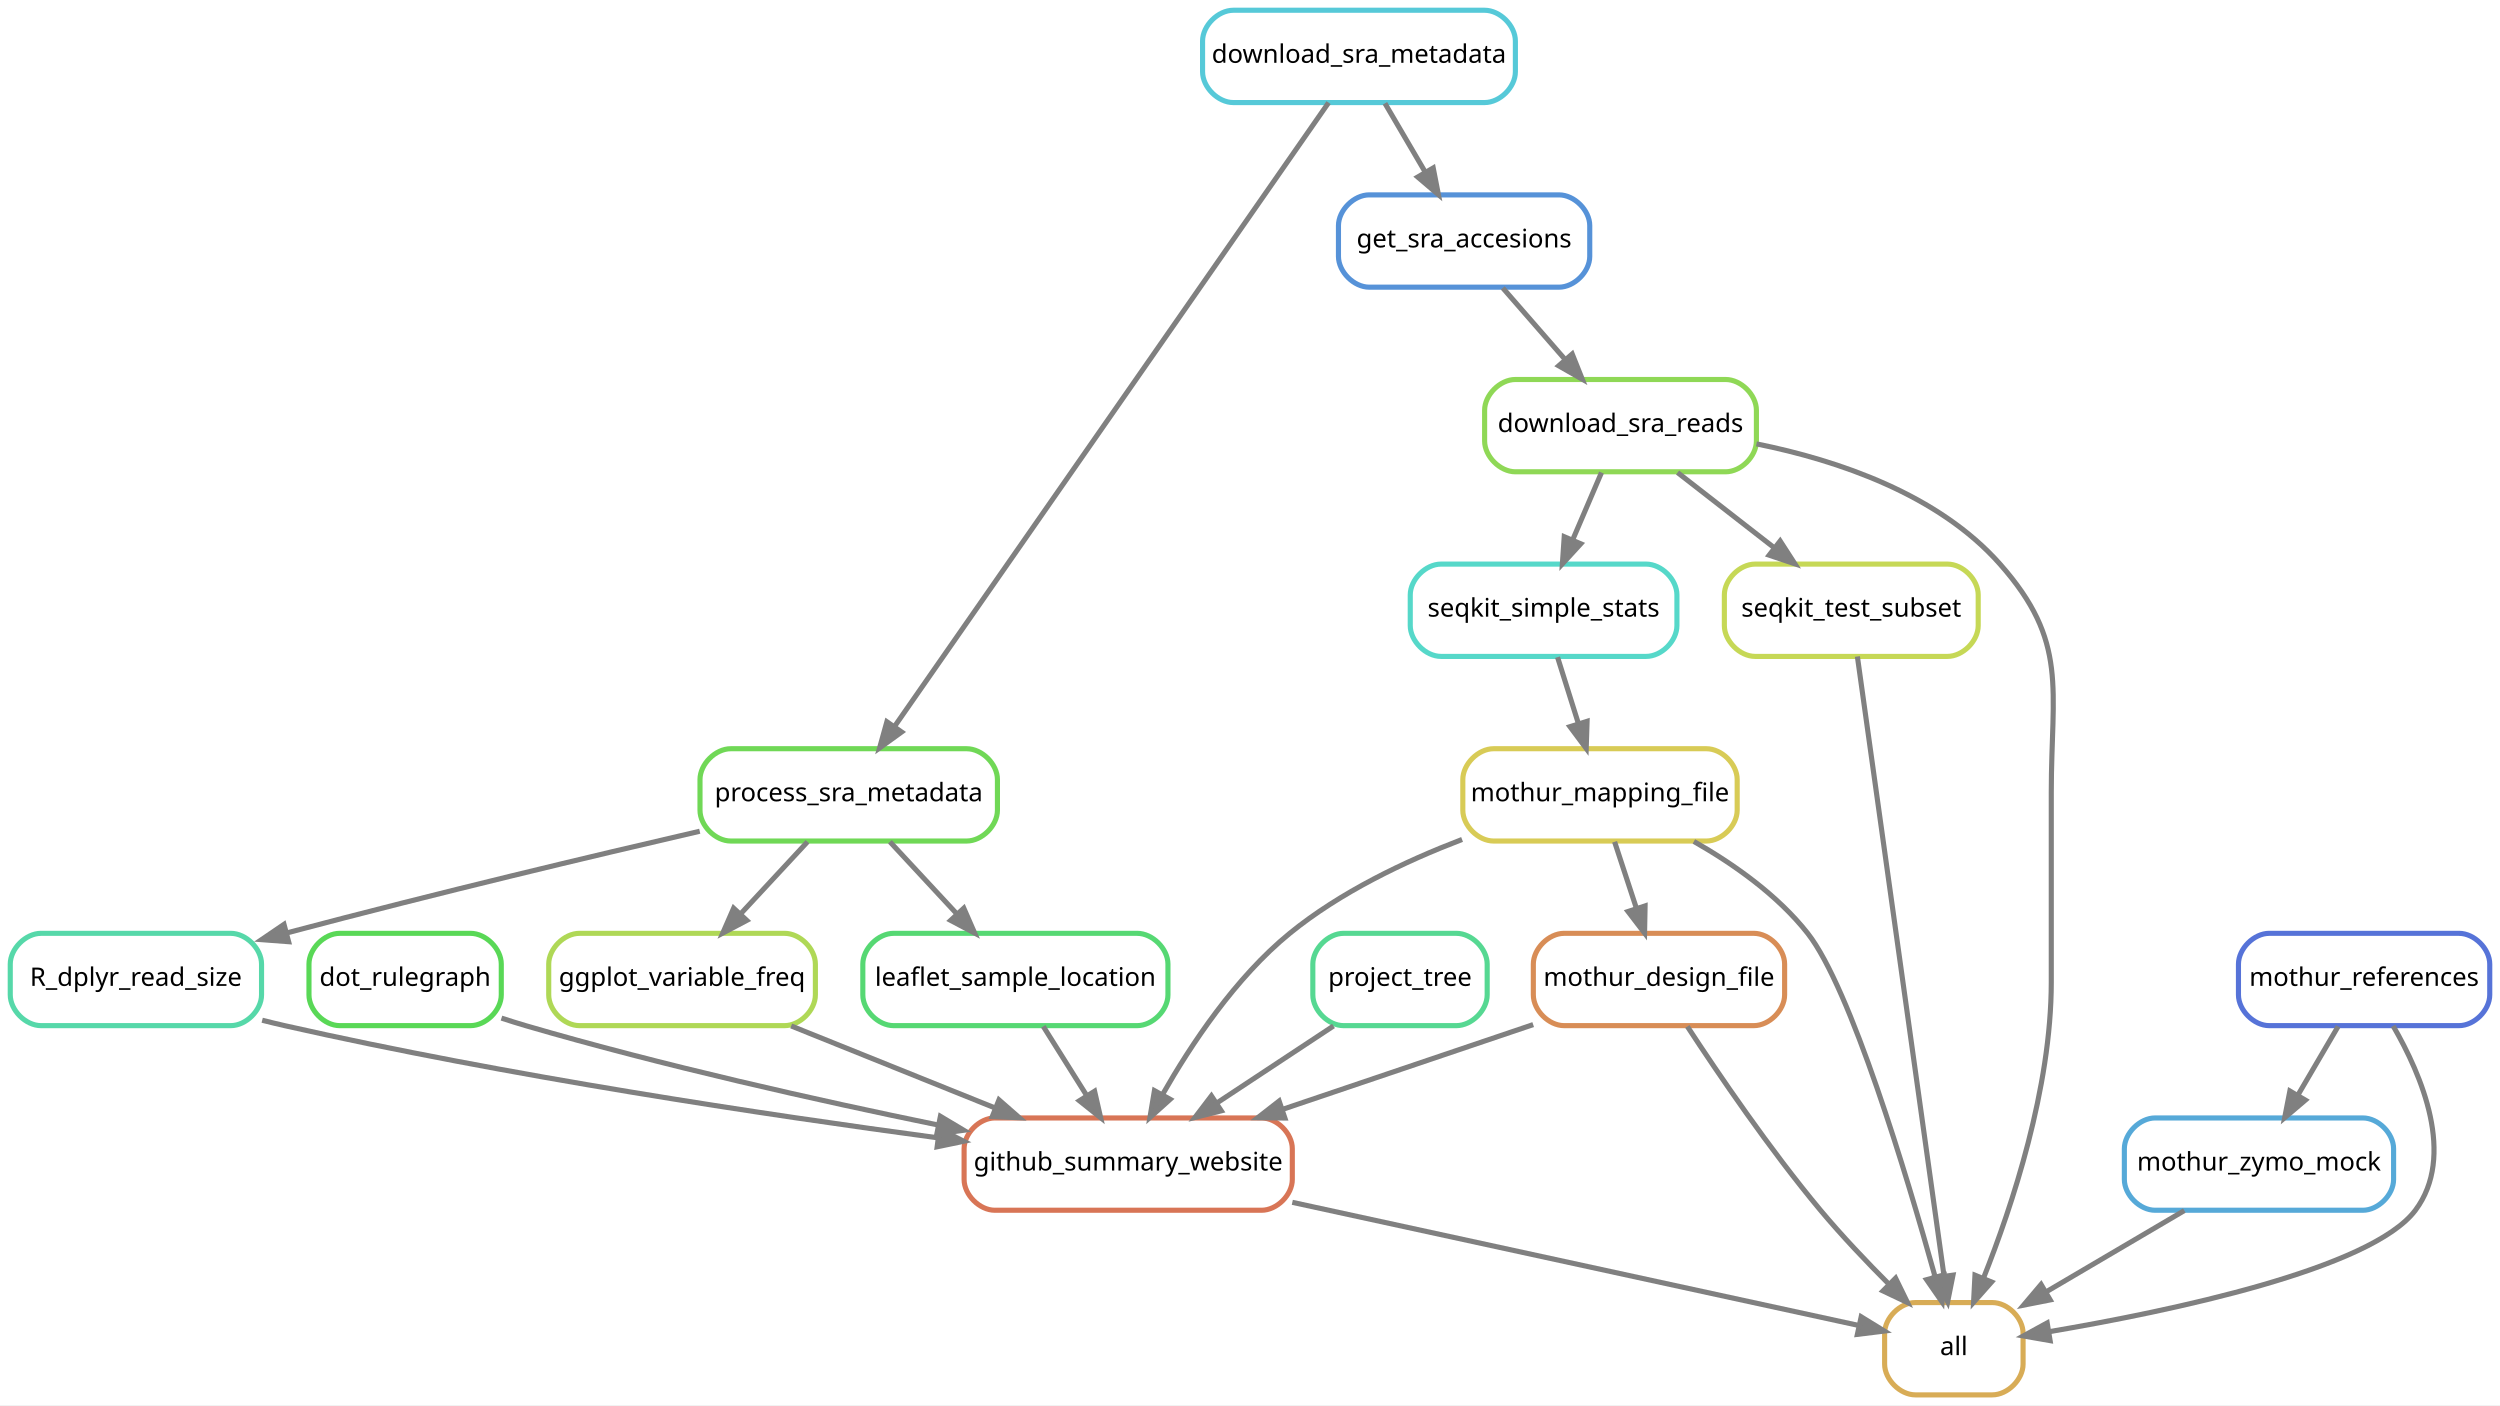
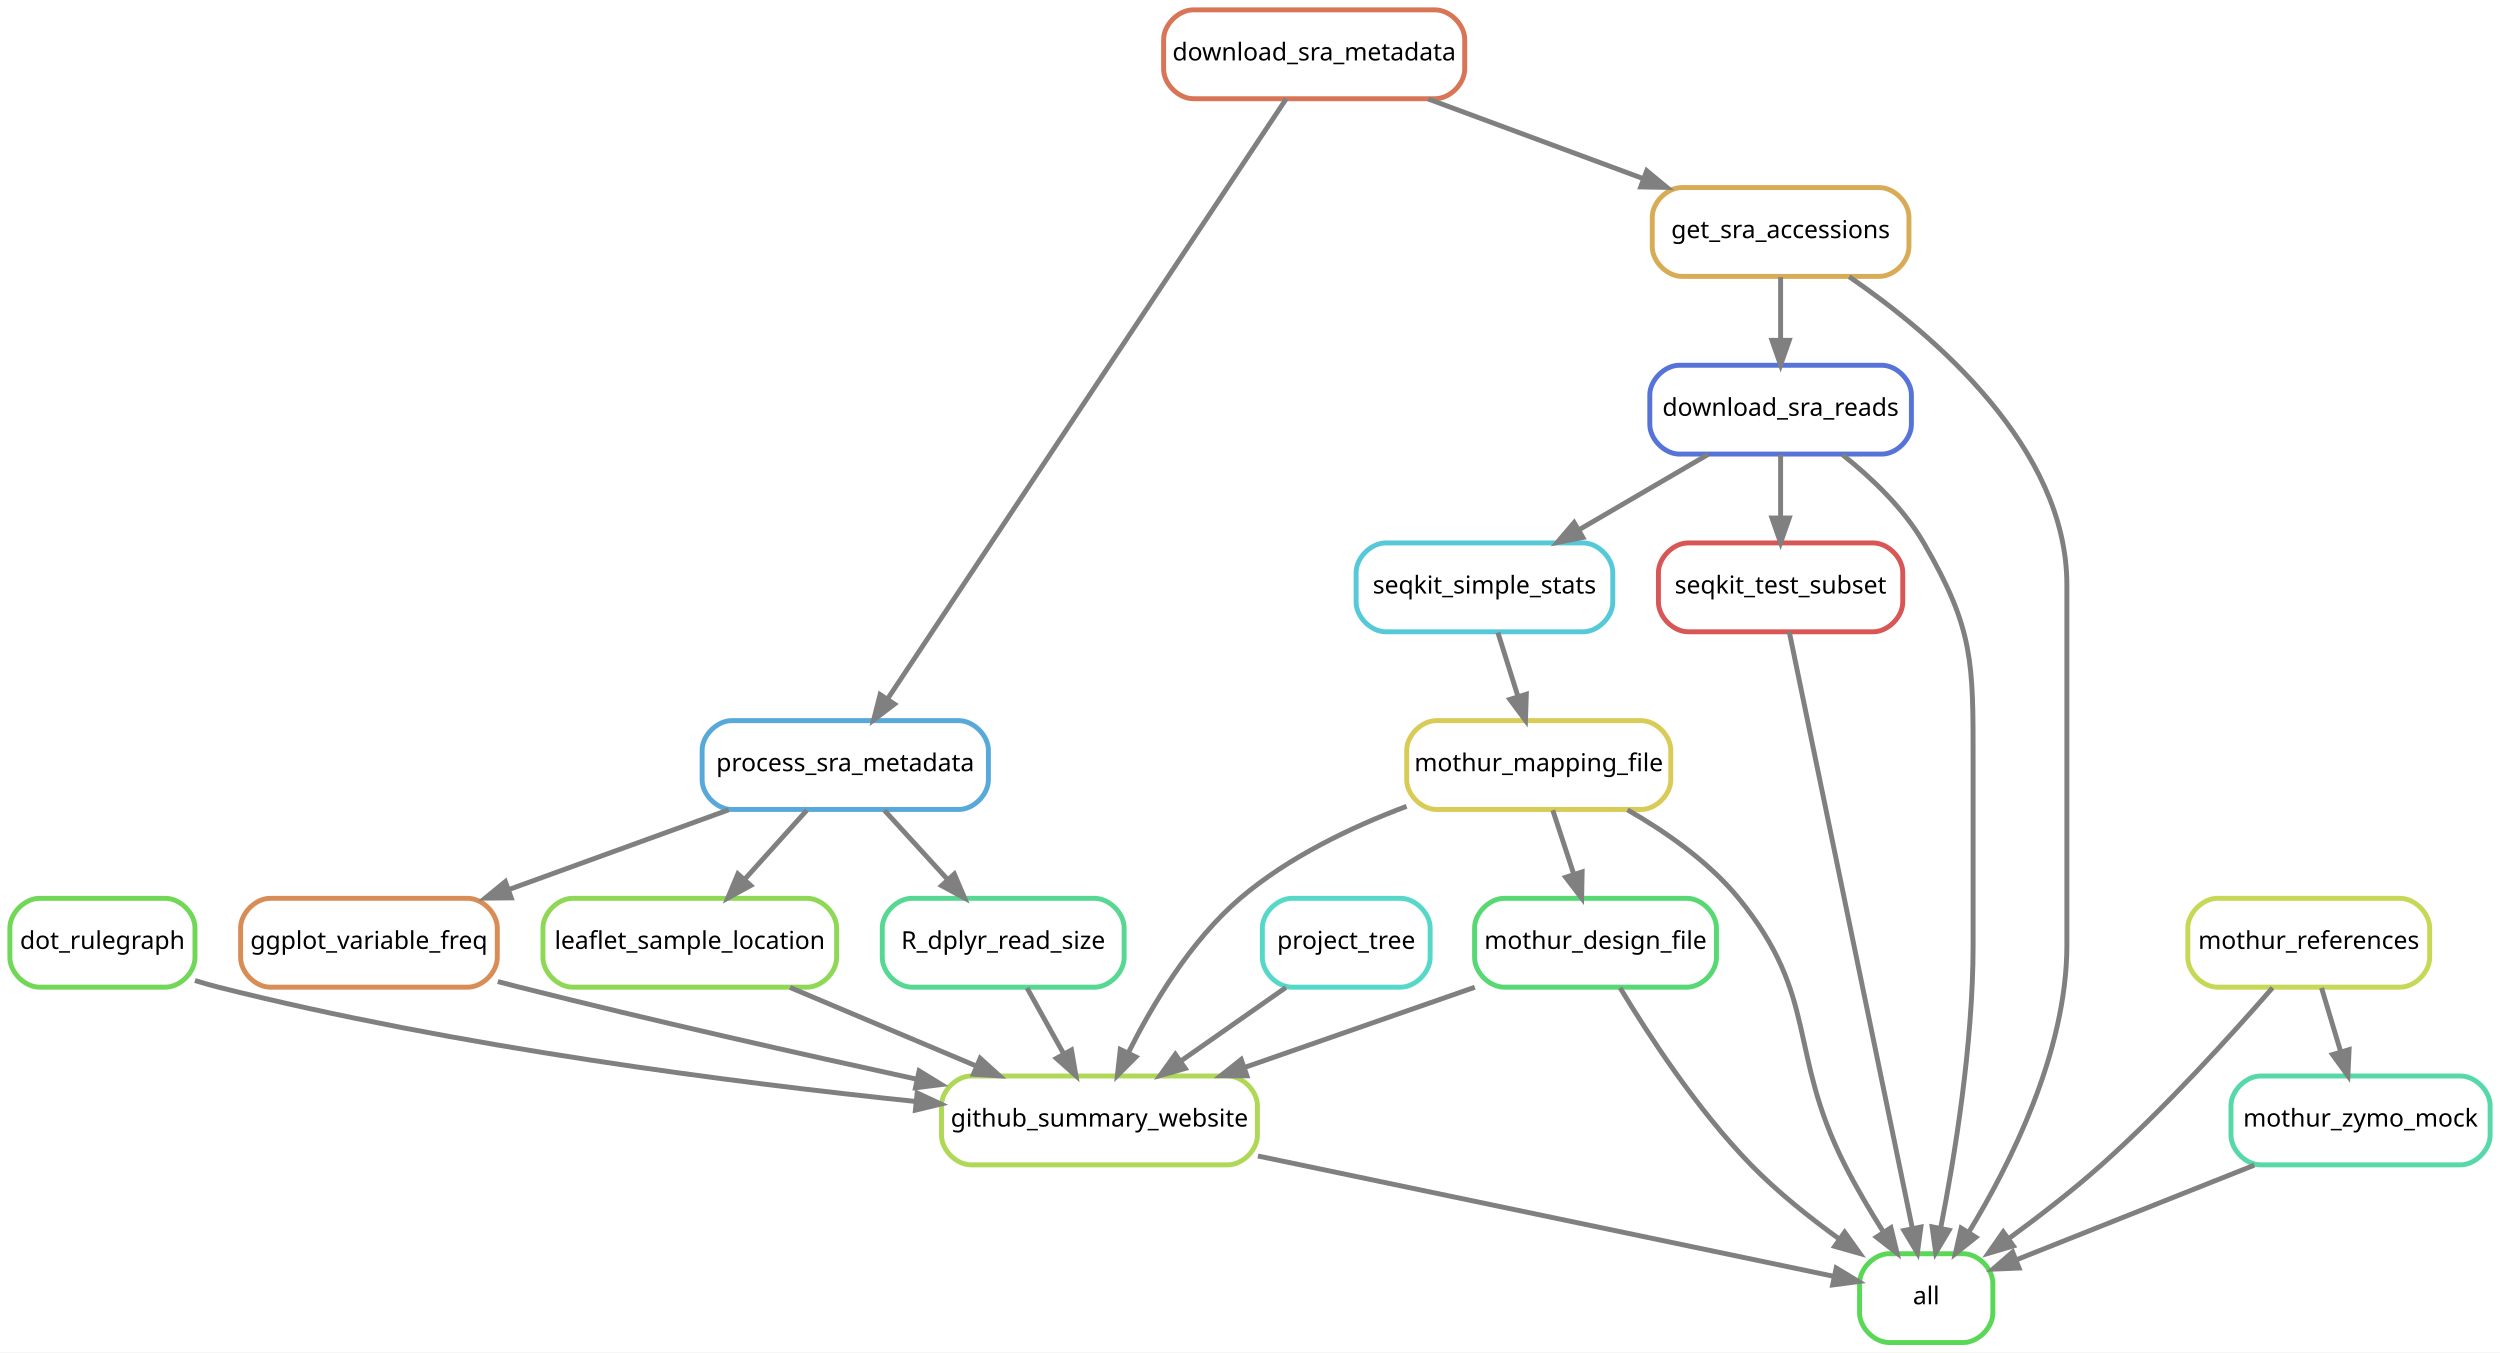
- <svg xmlns="http://www.w3.org/2000/svg" width="975pt" height="548pt" viewBox="0.00 0.00 975.00 548.00">
+ <svg xmlns="http://www.w3.org/2000/svg" width="1013pt" height="548pt" viewBox="0.00 0.00 1013.00 548.00">
  <g id="graph0" class="graph" transform="scale(1 1) rotate(0) translate(4 544)">
-     <polygon fill="white" stroke="none" points="-4,4 -4,-544 971,-544 971,4 -4,4" />
+     <polygon fill="white" stroke="none" points="-4,4 -4,-544 1009,-544 1009,4 -4,4" />
    <g id="node1" class="node">
-       <path fill="none" stroke="#d8ac56" stroke-width="2" d="M773,-36C773,-36 743,-36 743,-36 737,-36 731,-30 731,-24 731,-24 731,-12 731,-12 731,-6 737,0 743,0 743,0 773,0 773,0 779,0 785,-6 785,-12 785,-12 785,-24 785,-24 785,-30 779,-36 773,-36" />
-       <text text-anchor="middle" x="758" y="-15.5" font-family="sans" font-size="10.00">all</text>
+       <path fill="none" stroke="#59d856" stroke-width="2" d="M791.5,-36C791.5,-36 761.5,-36 761.5,-36 755.5,-36 749.5,-30 749.5,-24 749.5,-24 749.5,-12 749.5,-12 749.5,-6 755.5,0 761.5,0 761.5,0 791.5,0 791.5,0 797.5,0 803.5,-6 803.5,-12 803.5,-12 803.5,-24 803.5,-24 803.5,-30 797.5,-36 791.5,-36" />
+       <text text-anchor="middle" x="776.5" y="-15.5" font-family="sans" font-size="10.00">all</text>
    </g>
    <g id="node2" class="node">
-       <path fill="none" stroke="#d87556" stroke-width="2" d="M488,-108C488,-108 384,-108 384,-108 378,-108 372,-102 372,-96 372,-96 372,-84 372,-84 372,-78 378,-72 384,-72 384,-72 488,-72 488,-72 494,-72 500,-78 500,-84 500,-84 500,-96 500,-96 500,-102 494,-108 488,-108" />
-       <text text-anchor="middle" x="436" y="-87.5" font-family="sans" font-size="10.00">github_summary_website</text>
+       <path fill="none" stroke="#afd856" stroke-width="2" d="M493.5,-108C493.5,-108 389.5,-108 389.5,-108 383.5,-108 377.5,-102 377.5,-96 377.5,-96 377.5,-84 377.5,-84 377.5,-78 383.5,-72 389.5,-72 389.5,-72 493.5,-72 493.5,-72 499.5,-72 505.5,-78 505.5,-84 505.5,-84 505.5,-96 505.5,-96 505.5,-102 499.5,-108 493.5,-108" />
+       <text text-anchor="middle" x="441.5" y="-87.5" font-family="sans" font-size="10.00">github_summary_website</text>
+     </g>
+     <g id="edge4" class="edge">
+       <path fill="none" stroke="grey" stroke-width="2" d="M505.69,-75.59C574.91,-61.12 682.74,-38.59 739.18,-26.8" />
+       <polygon fill="grey" stroke="grey" stroke-width="2" points="740.03,-30.2 749.1,-24.72 738.6,-23.34 740.03,-30.2" />
+     </g>
+     <g id="node3" class="node">
+       <path fill="none" stroke="#70d856" stroke-width="2" d="M63,-180C63,-180 12,-180 12,-180 6,-180 0,-174 0,-168 0,-168 0,-156 0,-156 0,-150 6,-144 12,-144 12,-144 63,-144 63,-144 69,-144 75,-150 75,-156 75,-156 75,-168 75,-168 75,-174 69,-180 63,-180" />
+       <text text-anchor="middle" x="37.5" y="-159.5" font-family="sans" font-size="10.00">dot_rulegraph</text>
+     </g>
+     <g id="edge11" class="edge">
+       <path fill="none" stroke="grey" stroke-width="2" d="M75,-146.69C78.19,-145.7 81.39,-144.79 84.5,-144 180.68,-119.73 294.42,-105.21 367.23,-97.66" />
+       <polygon fill="grey" stroke="grey" stroke-width="2" points="367.63,-101.14 377.22,-96.64 366.92,-94.17 367.63,-101.14" />
+     </g>
+     <g id="node4" class="node">
+       <path fill="none" stroke="#d88d56" stroke-width="2" d="M185.5,-180C185.5,-180 105.5,-180 105.5,-180 99.5,-180 93.5,-174 93.5,-168 93.5,-168 93.5,-156 93.5,-156 93.5,-150 99.5,-144 105.5,-144 105.5,-144 185.5,-144 185.5,-144 191.5,-144 197.5,-150 197.5,-156 197.5,-156 197.5,-168 197.5,-168 197.5,-174 191.5,-180 185.5,-180" />
+       <text text-anchor="middle" x="145.5" y="-159.5" font-family="sans" font-size="10.00">ggplot_variable_freq</text>
+     </g>
+     <g id="edge9" class="edge">
+       <path fill="none" stroke="grey" stroke-width="2" d="M197.7,-146.27C200.67,-145.49 203.62,-144.73 206.5,-144 260.15,-130.48 321.11,-116.78 367.49,-106.7" />
+       <polygon fill="grey" stroke="grey" stroke-width="2" points="368.43,-110.08 377.46,-104.54 366.95,-103.24 368.43,-110.08" />
+     </g>
+     <g id="node5" class="node">
+       <path fill="none" stroke="#56a9d8" stroke-width="2" d="M384.5,-252C384.5,-252 292.5,-252 292.5,-252 286.5,-252 280.5,-246 280.5,-240 280.5,-240 280.5,-228 280.5,-228 280.5,-222 286.5,-216 292.5,-216 292.5,-216 384.5,-216 384.5,-216 390.5,-216 396.5,-222 396.5,-228 396.5,-228 396.5,-240 396.5,-240 396.5,-246 390.5,-252 384.5,-252" />
+       <text text-anchor="middle" x="338.5" y="-231.5" font-family="sans" font-size="10.00">process_sra_metadata</text>
+     </g>
+     <g id="edge16" class="edge">
+       <path fill="none" stroke="grey" stroke-width="2" d="M291.29,-215.88C264.43,-206.14 230.62,-193.87 202.32,-183.61" />
+       <polygon fill="grey" stroke="grey" stroke-width="2" points="203.15,-180.19 192.56,-180.07 200.77,-186.77 203.15,-180.19" />
+     </g>
+     <g id="node7" class="node">
+       <path fill="none" stroke="#8fd856" stroke-width="2" d="M323,-180C323,-180 228,-180 228,-180 222,-180 216,-174 216,-168 216,-168 216,-156 216,-156 216,-150 222,-144 228,-144 228,-144 323,-144 323,-144 329,-144 335,-150 335,-156 335,-156 335,-168 335,-168 335,-174 329,-180 323,-180" />
+       <text text-anchor="middle" x="275.5" y="-159.5" font-family="sans" font-size="10.00">leaflet_sample_location</text>
+     </g>
+     <g id="edge18" class="edge">
+       <path fill="none" stroke="grey" stroke-width="2" d="M322.93,-215.7C315.3,-207.22 305.98,-196.86 297.62,-187.58" />
+       <polygon fill="grey" stroke="grey" stroke-width="2" points="300.19,-185.2 290.89,-180.1 294.98,-189.88 300.19,-185.2" />
+     </g>
+     <g id="node9" class="node">
+       <path fill="none" stroke="#56d892" stroke-width="2" d="M439.5,-180C439.5,-180 365.5,-180 365.5,-180 359.5,-180 353.5,-174 353.5,-168 353.5,-168 353.5,-156 353.5,-156 353.5,-150 359.5,-144 365.5,-144 365.5,-144 439.5,-144 439.5,-144 445.5,-144 451.5,-150 451.5,-156 451.5,-156 451.5,-168 451.5,-168 451.5,-174 445.5,-180 439.5,-180" />
+       <text text-anchor="middle" x="402.5" y="-159.5" font-family="sans" font-size="10.00">R_dplyr_read_size</text>
+     </g>
+     <g id="edge19" class="edge">
+       <path fill="none" stroke="grey" stroke-width="2" d="M354.32,-215.7C362.07,-207.22 371.54,-196.86 380.02,-187.58" />
+       <polygon fill="grey" stroke="grey" stroke-width="2" points="382.7,-189.85 386.86,-180.1 377.53,-185.12 382.7,-189.85" />
+     </g>
+     <g id="node6" class="node">
+       <path fill="none" stroke="#d87556" stroke-width="2" d="M577.5,-540C577.5,-540 479.5,-540 479.5,-540 473.5,-540 467.5,-534 467.5,-528 467.5,-528 467.5,-516 467.5,-516 467.5,-510 473.5,-504 479.5,-504 479.5,-504 577.5,-504 577.5,-504 583.5,-504 589.5,-510 589.5,-516 589.5,-516 589.5,-528 589.5,-528 589.5,-534 583.5,-540 577.5,-540" />
+       <text text-anchor="middle" x="528.5" y="-519.5" font-family="sans" font-size="10.00">download_sra_metadata</text>
+     </g>
+     <g id="edge17" class="edge">
+       <path fill="none" stroke="grey" stroke-width="2" d="M517.18,-503.97C485.18,-455.8 393.88,-318.37 355.66,-260.83" />
+       <polygon fill="grey" stroke="grey" stroke-width="2" points="358.45,-258.7 350,-252.31 352.62,-262.57 358.45,-258.7" />
+     </g>
+     <g id="node13" class="node">
+       <path fill="none" stroke="#d8ac56" stroke-width="2" d="M757.5,-468C757.5,-468 677.5,-468 677.5,-468 671.5,-468 665.5,-462 665.5,-456 665.5,-456 665.5,-444 665.5,-444 665.5,-438 671.5,-432 677.5,-432 677.5,-432 757.5,-432 757.5,-432 763.5,-432 769.5,-438 769.5,-444 769.5,-444 769.5,-456 769.5,-456 769.5,-462 763.5,-468 757.5,-468" />
+       <text text-anchor="middle" x="717.5" y="-447.5" font-family="sans" font-size="10.00">get_sra_accessions</text>
+     </g>
+     <g id="edge23" class="edge">
+       <path fill="none" stroke="grey" stroke-width="2" d="M574.73,-503.88C601.03,-494.14 634.14,-481.87 661.86,-471.61" />
+       <polygon fill="grey" stroke="grey" stroke-width="2" points="663.25,-474.82 671.42,-468.07 660.82,-468.26 663.25,-474.82" />
+     </g>
+     <g id="edge12" class="edge">
+       <path fill="none" stroke="grey" stroke-width="2" d="M316.11,-143.88C338.9,-134.26 367.53,-122.19 391.67,-112.01" />
+       <polygon fill="grey" stroke="grey" stroke-width="2" points="393.17,-115.18 401.02,-108.07 390.45,-108.73 393.17,-115.18" />
+     </g>
+     <g id="node8" class="node">
+       <path fill="none" stroke="#56d8c9" stroke-width="2" d="M563.5,-180C563.5,-180 519.5,-180 519.5,-180 513.5,-180 507.5,-174 507.5,-168 507.5,-168 507.5,-156 507.5,-156 507.5,-150 513.5,-144 519.5,-144 519.5,-144 563.5,-144 563.5,-144 569.5,-144 575.5,-150 575.5,-156 575.5,-156 575.5,-168 575.5,-168 575.5,-174 569.5,-180 563.5,-180" />
+       <text text-anchor="middle" x="541.5" y="-159.5" font-family="sans" font-size="10.00">project_tree</text>
+     </g>
+     <g id="edge14" class="edge">
+       <path fill="none" stroke="grey" stroke-width="2" d="M517.04,-143.88C504.2,-134.89 488.3,-123.76 474.41,-114.03" />
+       <polygon fill="grey" stroke="grey" stroke-width="2" points="476.26,-111.06 466.06,-108.19 472.24,-116.79 476.26,-111.06" />
+     </g>
+     <g id="edge15" class="edge">
+       <path fill="none" stroke="grey" stroke-width="2" d="M412.14,-143.7C416.63,-135.64 422.06,-125.89 427.02,-116.98" />
+       <polygon fill="grey" stroke="grey" stroke-width="2" points="430.16,-118.54 431.97,-108.1 424.05,-115.14 430.16,-118.54" />
+     </g>
+     <g id="node10" class="node">
+       <path fill="none" stroke="#d8cb56" stroke-width="2" d="M661,-252C661,-252 578,-252 578,-252 572,-252 566,-246 566,-240 566,-240 566,-228 566,-228 566,-222 572,-216 578,-216 578,-216 661,-216 661,-216 667,-216 673,-222 673,-228 673,-228 673,-240 673,-240 673,-246 667,-252 661,-252" />
+       <text text-anchor="middle" x="619.5" y="-231.5" font-family="sans" font-size="10.00">mothur_mapping_file</text>
+     </g>
+     <g id="edge3" class="edge">
+       <path fill="none" stroke="grey" stroke-width="2" d="M655.43,-215.86C670.99,-206.97 688.38,-194.83 700.5,-180 733.19,-139.99 720.2,-118.11 743.5,-72 748.14,-62.81 753.89,-53.14 759.27,-44.62" />
+       <polygon fill="grey" stroke="grey" stroke-width="2" points="762.21,-46.51 764.69,-36.21 756.33,-42.72 762.21,-46.51" />
+     </g>
+     <g id="edge10" class="edge">
+       <path fill="none" stroke="grey" stroke-width="2" d="M565.95,-217.28C543.4,-208.81 517.94,-196.61 498.5,-180 478.45,-162.87 462.95,-136.92 453.21,-117.46" />
+       <polygon fill="grey" stroke="grey" stroke-width="2" points="456.25,-115.72 448.77,-108.22 449.94,-118.75 456.25,-115.72" />
+     </g>
+     <g id="node14" class="node">
+       <path fill="none" stroke="#56d873" stroke-width="2" d="M679.5,-180C679.5,-180 605.5,-180 605.5,-180 599.5,-180 593.5,-174 593.5,-168 593.5,-168 593.5,-156 593.5,-156 593.5,-150 599.5,-144 605.5,-144 605.5,-144 679.5,-144 679.5,-144 685.5,-144 691.5,-150 691.5,-156 691.5,-156 691.5,-168 691.5,-168 691.5,-174 685.5,-180 679.5,-180" />
+       <text text-anchor="middle" x="642.5" y="-159.5" font-family="sans" font-size="10.00">mothur_design_file</text>
+     </g>
+     <g id="edge24" class="edge">
+       <path fill="none" stroke="grey" stroke-width="2" d="M625.19,-215.7C627.75,-207.9 630.83,-198.51 633.68,-189.83" />
+       <polygon fill="grey" stroke="grey" stroke-width="2" points="637.08,-190.7 636.88,-180.1 630.43,-188.51 637.08,-190.7" />
+     </g>
+     <g id="node11" class="node">
+       <path fill="none" stroke="#56c9d8" stroke-width="2" d="M637.5,-324C637.5,-324 557.5,-324 557.5,-324 551.5,-324 545.5,-318 545.5,-312 545.5,-312 545.5,-300 545.5,-300 545.5,-294 551.5,-288 557.5,-288 557.5,-288 637.5,-288 637.5,-288 643.5,-288 649.5,-294 649.5,-300 649.5,-300 649.5,-312 649.5,-312 649.5,-318 643.5,-324 637.5,-324" />
+       <text text-anchor="middle" x="597.5" y="-303.5" font-family="sans" font-size="10.00">seqkit_simple_stats</text>
+     </g>
+     <g id="edge20" class="edge">
+       <path fill="none" stroke="grey" stroke-width="2" d="M602.94,-287.7C605.39,-279.9 608.34,-270.51 611.07,-261.83" />
+       <polygon fill="grey" stroke="grey" stroke-width="2" points="614.46,-262.69 614.12,-252.1 607.79,-260.59 614.46,-262.69" />
+     </g>
+     <g id="node12" class="node">
+       <path fill="none" stroke="#5673d8" stroke-width="2" d="M758.5,-396C758.5,-396 676.5,-396 676.5,-396 670.5,-396 664.5,-390 664.5,-384 664.5,-384 664.5,-372 664.5,-372 664.5,-366 670.5,-360 676.5,-360 676.5,-360 758.5,-360 758.5,-360 764.5,-360 770.5,-366 770.5,-372 770.5,-372 770.5,-384 770.5,-384 770.5,-390 764.5,-396 758.5,-396" />
+       <text text-anchor="middle" x="717.5" y="-375.5" font-family="sans" font-size="10.00">download_sra_reads</text>
+     </g>
+     <g id="edge8" class="edge">
+       <path fill="none" stroke="grey" stroke-width="2" d="M742.55,-359.77C754.25,-350.48 767.35,-338.04 775.5,-324 795.85,-288.93 795.5,-275.54 795.5,-235 795.5,-235 795.5,-235 795.5,-161 795.5,-120.86 787.95,-74.9 782.37,-46.4" />
+       <polygon fill="grey" stroke="grey" stroke-width="2" points="785.76,-45.5 780.34,-36.39 778.89,-46.88 785.76,-45.5" />
+     </g>
+     <g id="edge21" class="edge">
+       <path fill="none" stroke="grey" stroke-width="2" d="M688.14,-359.88C672.45,-350.72 652.94,-339.34 636.05,-329.48" />
+       <polygon fill="grey" stroke="grey" stroke-width="2" points="637.37,-326.21 626.97,-324.19 633.84,-332.25 637.37,-326.21" />
+     </g>
+     <g id="node15" class="node">
+       <path fill="none" stroke="#d85656" stroke-width="2" d="M755,-324C755,-324 680,-324 680,-324 674,-324 668,-318 668,-312 668,-312 668,-300 668,-300 668,-294 674,-288 680,-288 680,-288 755,-288 755,-288 761,-288 767,-294 767,-300 767,-300 767,-312 767,-312 767,-318 761,-324 755,-324" />
+       <text text-anchor="middle" x="717.5" y="-303.5" font-family="sans" font-size="10.00">seqkit_test_subset</text>
+     </g>
+     <g id="edge25" class="edge">
+       <path fill="none" stroke="grey" stroke-width="2" d="M717.5,-359.7C717.5,-351.98 717.5,-342.71 717.5,-334.11" />
+       <polygon fill="grey" stroke="grey" stroke-width="2" points="721,-334.1 717.5,-324.1 714,-334.1 721,-334.1" />
+     </g>
+     <g id="edge2" class="edge">
+       <path fill="none" stroke="grey" stroke-width="2" d="M745.28,-431.88C779.6,-408.35 833.5,-362.55 833.5,-307 833.5,-307 833.5,-307 833.5,-161 833.5,-117.8 810.5,-72.19 793.72,-44.66" />
+       <polygon fill="grey" stroke="grey" stroke-width="2" points="796.59,-42.65 788.31,-36.04 790.67,-46.37 796.59,-42.65" />
+     </g>
+     <g id="edge22" class="edge">
+       <path fill="none" stroke="grey" stroke-width="2" d="M717.5,-431.7C717.5,-423.98 717.5,-414.71 717.5,-406.11" />
+       <polygon fill="grey" stroke="grey" stroke-width="2" points="721,-406.1 717.5,-396.1 714,-406.1 721,-406.1" />
    </g>
    <g id="edge6" class="edge">
-       <path fill="none" stroke="grey" stroke-width="2" d="M500,-75.09C566.17,-60.7 667.18,-38.74 721.08,-27.03" />
-       <polygon fill="grey" stroke="grey" stroke-width="2" points="721.86,-30.44 730.89,-24.89 720.38,-23.6 721.86,-30.44" />
-     </g>
-     <g id="node3" class="node">
-       <path fill="none" stroke="#59d856" stroke-width="2" d="M179.5,-180C179.5,-180 128.5,-180 128.5,-180 122.5,-180 116.5,-174 116.5,-168 116.5,-168 116.5,-156 116.5,-156 116.5,-150 122.5,-144 128.5,-144 128.5,-144 179.5,-144 179.5,-144 185.5,-144 191.5,-150 191.5,-156 191.5,-156 191.5,-168 191.5,-168 191.5,-174 185.5,-180 179.5,-180" />
-       <text text-anchor="middle" x="154" y="-159.5" font-family="sans" font-size="10.00">dot_rulegraph</text>
-     </g>
-     <g id="edge14" class="edge">
-       <path fill="none" stroke="grey" stroke-width="2" d="M191.57,-146.94C194.75,-145.9 197.92,-144.9 201,-144 254.2,-128.45 315.3,-114.79 361.86,-105.24" />
-       <polygon fill="grey" stroke="grey" stroke-width="2" points="362.76,-108.63 371.86,-103.2 361.37,-101.77 362.76,-108.63" />
-     </g>
-     <g id="node4" class="node">
-       <path fill="none" stroke="#afd856" stroke-width="2" d="M302,-180C302,-180 222,-180 222,-180 216,-180 210,-174 210,-168 210,-168 210,-156 210,-156 210,-150 216,-144 222,-144 222,-144 302,-144 302,-144 308,-144 314,-150 314,-156 314,-156 314,-168 314,-168 314,-174 308,-180 302,-180" />
-       <text text-anchor="middle" x="262" y="-159.5" font-family="sans" font-size="10.00">ggplot_variable_freq</text>
-     </g>
-     <g id="edge10" class="edge">
-       <path fill="none" stroke="grey" stroke-width="2" d="M304.57,-143.88C328.56,-134.22 358.73,-122.09 384.1,-111.88" />
-       <polygon fill="grey" stroke="grey" stroke-width="2" points="385.6,-115.05 393.57,-108.07 382.99,-108.55 385.6,-115.05" />
-     </g>
-     <g id="node5" class="node">
-       <path fill="none" stroke="#70d856" stroke-width="2" d="M373,-252C373,-252 281,-252 281,-252 275,-252 269,-246 269,-240 269,-240 269,-228 269,-228 269,-222 275,-216 281,-216 281,-216 373,-216 373,-216 379,-216 385,-222 385,-228 385,-228 385,-240 385,-240 385,-246 379,-252 373,-252" />
-       <text text-anchor="middle" x="327" y="-231.5" font-family="sans" font-size="10.00">process_sra_metadata</text>
-     </g>
-     <g id="edge15" class="edge">
-       <path fill="none" stroke="grey" stroke-width="2" d="M310.93,-215.7C303.06,-207.22 293.44,-196.86 284.83,-187.58" />
-       <polygon fill="grey" stroke="grey" stroke-width="2" points="287.25,-185.05 277.88,-180.1 282.12,-189.81 287.25,-185.05" />
-     </g>
-     <g id="node7" class="node">
-       <path fill="none" stroke="#56d873" stroke-width="2" d="M439.5,-180C439.5,-180 344.5,-180 344.5,-180 338.5,-180 332.5,-174 332.5,-168 332.5,-168 332.5,-156 332.5,-156 332.5,-150 338.5,-144 344.5,-144 344.5,-144 439.5,-144 439.5,-144 445.5,-144 451.5,-150 451.5,-156 451.5,-156 451.5,-168 451.5,-168 451.5,-174 445.5,-180 439.5,-180" />
-       <text text-anchor="middle" x="392" y="-159.5" font-family="sans" font-size="10.00">leaflet_sample_location</text>
-     </g>
-     <g id="edge17" class="edge">
-       <path fill="none" stroke="grey" stroke-width="2" d="M343.07,-215.7C350.94,-207.22 360.56,-196.86 369.17,-187.58" />
-       <polygon fill="grey" stroke="grey" stroke-width="2" points="371.88,-189.81 376.12,-180.1 366.75,-185.05 371.88,-189.81" />
-     </g>
-     <g id="node9" class="node">
-       <path fill="none" stroke="#56d8a9" stroke-width="2" d="M86,-180C86,-180 12,-180 12,-180 6,-180 0,-174 0,-168 0,-168 0,-156 0,-156 0,-150 6,-144 12,-144 12,-144 86,-144 86,-144 92,-144 98,-150 98,-156 98,-156 98,-168 98,-168 98,-174 92,-180 86,-180" />
-       <text text-anchor="middle" x="49" y="-159.5" font-family="sans" font-size="10.00">R_dplyr_read_size</text>
-     </g>
-     <g id="edge18" class="edge">
-       <path fill="none" stroke="grey" stroke-width="2" d="M268.9,-219.82C226.7,-210.05 167.99,-196.09 107.69,-180.12" />
-       <polygon fill="grey" stroke="grey" stroke-width="2" points="108.56,-176.74 98,-177.54 106.76,-183.5 108.56,-176.74" />
-     </g>
-     <g id="node6" class="node">
-       <path fill="none" stroke="#56c9d8" stroke-width="2" d="M575,-540C575,-540 477,-540 477,-540 471,-540 465,-534 465,-528 465,-528 465,-516 465,-516 465,-510 471,-504 477,-504 477,-504 575,-504 575,-504 581,-504 587,-510 587,-516 587,-516 587,-528 587,-528 587,-534 581,-540 575,-540" />
-       <text text-anchor="middle" x="526" y="-519.5" font-family="sans" font-size="10.00">download_sra_metadata</text>
-     </g>
-     <g id="edge16" class="edge">
-       <path fill="none" stroke="grey" stroke-width="2" d="M514.15,-503.97C480.63,-455.8 385.01,-318.37 344.97,-260.83" />
-       <polygon fill="grey" stroke="grey" stroke-width="2" points="347.63,-258.52 339.04,-252.31 341.88,-262.51 347.63,-258.52" />
-     </g>
-     <g id="node13" class="node">
-       <path fill="none" stroke="#5692d8" stroke-width="2" d="M604,-468C604,-468 530,-468 530,-468 524,-468 518,-462 518,-456 518,-456 518,-444 518,-444 518,-438 524,-432 530,-432 530,-432 604,-432 604,-432 610,-432 616,-438 616,-444 616,-444 616,-456 616,-456 616,-462 610,-468 604,-468" />
-       <text text-anchor="middle" x="567" y="-447.5" font-family="sans" font-size="10.00">get_sra_accesions</text>
-     </g>
-     <g id="edge22" class="edge">
-       <path fill="none" stroke="grey" stroke-width="2" d="M536.13,-503.7C540.85,-495.64 546.56,-485.89 551.78,-476.98" />
-       <polygon fill="grey" stroke="grey" stroke-width="2" points="554.95,-478.5 556.98,-468.1 548.91,-474.96 554.95,-478.5" />
-     </g>
-     <g id="edge11" class="edge">
-       <path fill="none" stroke="grey" stroke-width="2" d="M402.88,-143.7C407.99,-135.56 414.2,-125.69 419.84,-116.7" />
-       <polygon fill="grey" stroke="grey" stroke-width="2" points="422.89,-118.43 425.25,-108.1 416.96,-114.71 422.89,-118.43" />
-     </g>
-     <g id="node8" class="node">
-       <path fill="none" stroke="#56d892" stroke-width="2" d="M564,-180C564,-180 520,-180 520,-180 514,-180 508,-174 508,-168 508,-168 508,-156 508,-156 508,-150 514,-144 520,-144 520,-144 564,-144 564,-144 570,-144 576,-150 576,-156 576,-156 576,-168 576,-168 576,-174 570,-180 564,-180" />
-       <text text-anchor="middle" x="542" y="-159.5" font-family="sans" font-size="10.00">project_tree</text>
-     </g>
-     <g id="edge12" class="edge">
-       <path fill="none" stroke="grey" stroke-width="2" d="M516.07,-143.88C502.34,-134.81 485.29,-123.55 470.46,-113.76" />
-       <polygon fill="grey" stroke="grey" stroke-width="2" points="472.3,-110.78 462.03,-108.19 468.45,-116.62 472.3,-110.78" />
+       <path fill="none" stroke="grey" stroke-width="2" d="M652.46,-143.74C663.83,-124.87 683.69,-94.36 705.5,-72 716.13,-61.1 729.15,-50.71 741.13,-42.06" />
+       <polygon fill="grey" stroke="grey" stroke-width="2" points="743.45,-44.7 749.62,-36.08 739.42,-38.98 743.45,-44.7" />
    </g>
    <g id="edge13" class="edge">
-       <path fill="none" stroke="grey" stroke-width="2" d="M98.25,-146.11C101.2,-145.36 104.13,-144.65 107,-144 193.68,-124.4 294.8,-109.24 361.81,-100.24" />
-       <polygon fill="grey" stroke="grey" stroke-width="2" points="362.41,-103.7 371.86,-98.91 361.49,-96.76 362.41,-103.7" />
+       <path fill="none" stroke="grey" stroke-width="2" d="M593.59,-143.97C565.5,-134.19 530.04,-121.84 500.43,-111.52" />
+       <polygon fill="grey" stroke="grey" stroke-width="2" points="501.23,-108.09 490.63,-108.11 498.93,-114.71 501.23,-108.09" />
    </g>
-     <g id="node10" class="node">
-       <path fill="none" stroke="#d8cb56" stroke-width="2" d="M661.5,-252C661.5,-252 578.5,-252 578.5,-252 572.5,-252 566.5,-246 566.5,-240 566.5,-240 566.5,-228 566.5,-228 566.5,-222 572.5,-216 578.5,-216 578.5,-216 661.5,-216 661.5,-216 667.5,-216 673.5,-222 673.5,-228 673.5,-228 673.5,-240 673.5,-240 673.5,-246 667.5,-252 661.5,-252" />
-       <text text-anchor="middle" x="620" y="-231.5" font-family="sans" font-size="10.00">mothur_mapping_file</text>
+     <g id="edge1" class="edge">
+       <path fill="none" stroke="grey" stroke-width="2" d="M721.01,-287.97C730.87,-240.19 758.84,-104.62 770.88,-46.27" />
+       <polygon fill="grey" stroke="grey" stroke-width="2" points="774.34,-46.81 772.93,-36.31 767.48,-45.39 774.34,-46.81" />
    </g>
-     <g id="edge2" class="edge">
-       <path fill="none" stroke="grey" stroke-width="2" d="M656.61,-215.84C672.11,-207.01 689.27,-194.93 701,-180 717.72,-158.71 739.59,-85.88 750.75,-45.86" />
-       <polygon fill="grey" stroke="grey" stroke-width="2" points="754.13,-46.79 753.42,-36.22 747.38,-44.92 754.13,-46.79" />
-     </g>
-     <g id="edge9" class="edge">
-       <path fill="none" stroke="grey" stroke-width="2" d="M566.21,-216.61C543.87,-208.07 518.64,-196.01 499,-180 477.81,-162.73 460.49,-136.63 449.4,-117.16" />
-       <polygon fill="grey" stroke="grey" stroke-width="2" points="452.36,-115.27 444.48,-108.2 446.23,-118.65 452.36,-115.27" />
-     </g>
-     <g id="node14" class="node">
-       <path fill="none" stroke="#d88d56" stroke-width="2" d="M680,-180C680,-180 606,-180 606,-180 600,-180 594,-174 594,-168 594,-168 594,-156 594,-156 594,-150 600,-144 606,-144 606,-144 680,-144 680,-144 686,-144 692,-150 692,-156 692,-156 692,-168 692,-168 692,-174 686,-180 680,-180" />
-       <text text-anchor="middle" x="643" y="-159.5" font-family="sans" font-size="10.00">mothur_design_file</text>
-     </g>
-     <g id="edge23" class="edge">
-       <path fill="none" stroke="grey" stroke-width="2" d="M625.69,-215.7C628.25,-207.9 631.33,-198.51 634.18,-189.83" />
-       <polygon fill="grey" stroke="grey" stroke-width="2" points="637.58,-190.7 637.38,-180.1 630.93,-188.51 637.58,-190.7" />
-     </g>
-     <g id="node11" class="node">
-       <path fill="none" stroke="#56d8c9" stroke-width="2" d="M638,-324C638,-324 558,-324 558,-324 552,-324 546,-318 546,-312 546,-312 546,-300 546,-300 546,-294 552,-288 558,-288 558,-288 638,-288 638,-288 644,-288 650,-294 650,-300 650,-300 650,-312 650,-312 650,-318 644,-324 638,-324" />
-       <text text-anchor="middle" x="598" y="-303.5" font-family="sans" font-size="10.00">seqkit_simple_stats</text>
-     </g>
-     <g id="edge19" class="edge">
-       <path fill="none" stroke="grey" stroke-width="2" d="M603.44,-287.7C605.89,-279.9 608.84,-270.51 611.57,-261.83" />
-       <polygon fill="grey" stroke="grey" stroke-width="2" points="614.96,-262.69 614.62,-252.1 608.29,-260.59 614.96,-262.69" />
-     </g>
-     <g id="node12" class="node">
-       <path fill="none" stroke="#8fd856" stroke-width="2" d="M669,-396C669,-396 587,-396 587,-396 581,-396 575,-390 575,-384 575,-384 575,-372 575,-372 575,-366 581,-360 587,-360 587,-360 669,-360 669,-360 675,-360 681,-366 681,-372 681,-372 681,-384 681,-384 681,-390 675,-396 669,-396" />
-       <text text-anchor="middle" x="628" y="-375.5" font-family="sans" font-size="10.00">download_sra_reads</text>
+     <g id="node16" class="node">
+       <path fill="none" stroke="#c6d856" stroke-width="2" d="M968.5,-180C968.5,-180 894.5,-180 894.5,-180 888.5,-180 882.5,-174 882.5,-168 882.5,-168 882.5,-156 882.5,-156 882.5,-150 888.5,-144 894.5,-144 894.5,-144 968.5,-144 968.5,-144 974.5,-144 980.5,-150 980.5,-156 980.5,-156 980.5,-168 980.5,-168 980.5,-174 974.5,-180 968.5,-180" />
+       <text text-anchor="middle" x="931.5" y="-159.5" font-family="sans" font-size="10.00">mothur_references</text>
    </g>
    <g id="edge5" class="edge">
-       <path fill="none" stroke="grey" stroke-width="2" d="M681.02,-370.89C712.95,-364.44 751.96,-351.19 776,-324 802.85,-293.63 796,-275.54 796,-235 796,-235 796,-235 796,-161 796,-119.63 780.77,-73.72 769.59,-45.61" />
-       <polygon fill="grey" stroke="grey" stroke-width="2" points="772.72,-44.02 765.69,-36.09 766.24,-46.67 772.72,-44.02" />
+       <path fill="none" stroke="grey" stroke-width="2" d="M916.83,-143.76C900.67,-125.19 873.52,-95.18 847.5,-72 835.74,-61.52 822.03,-50.95 809.82,-42.03" />
+       <polygon fill="grey" stroke="grey" stroke-width="2" points="811.8,-39.15 801.64,-36.15 807.71,-44.83 811.8,-39.15" />
    </g>
-     <g id="edge20" class="edge">
-       <path fill="none" stroke="grey" stroke-width="2" d="M620.58,-359.7C617.21,-351.81 613.13,-342.3 609.38,-333.55" />
-       <polygon fill="grey" stroke="grey" stroke-width="2" points="612.49,-331.92 605.33,-324.1 606.05,-334.67 612.49,-331.92" />
+     <g id="node17" class="node">
+       <path fill="none" stroke="#56d8a9" stroke-width="2" d="M993,-108C993,-108 912,-108 912,-108 906,-108 900,-102 900,-96 900,-96 900,-84 900,-84 900,-78 906,-72 912,-72 912,-72 993,-72 993,-72 999,-72 1005,-78 1005,-84 1005,-84 1005,-96 1005,-96 1005,-102 999,-108 993,-108" />
+       <text text-anchor="middle" x="952.5" y="-87.5" font-family="sans" font-size="10.00">mothur_zymo_mock</text>
    </g>
-     <g id="node15" class="node">
-       <path fill="none" stroke="#c6d856" stroke-width="2" d="M755.5,-324C755.5,-324 680.5,-324 680.5,-324 674.5,-324 668.5,-318 668.5,-312 668.5,-312 668.5,-300 668.5,-300 668.5,-294 674.5,-288 680.5,-288 680.5,-288 755.5,-288 755.5,-288 761.5,-288 767.5,-294 767.5,-300 767.5,-300 767.5,-312 767.5,-312 767.5,-318 761.5,-324 755.5,-324" />
-       <text text-anchor="middle" x="718" y="-303.5" font-family="sans" font-size="10.00">seqkit_test_subset</text>
-     </g>
-     <g id="edge24" class="edge">
-       <path fill="none" stroke="grey" stroke-width="2" d="M650.25,-359.7C661.58,-350.88 675.53,-340.03 687.82,-330.47" />
-       <polygon fill="grey" stroke="grey" stroke-width="2" points="690.26,-333.01 696.01,-324.1 685.97,-327.48 690.26,-333.01" />
-     </g>
-     <g id="edge21" class="edge">
-       <path fill="none" stroke="grey" stroke-width="2" d="M582.08,-431.7C589.39,-423.3 598.31,-413.07 606.34,-403.86" />
-       <polygon fill="grey" stroke="grey" stroke-width="2" points="609.16,-405.94 613.09,-396.1 603.89,-401.34 609.16,-405.94" />
-     </g>
-     <g id="edge1" class="edge">
-       <path fill="none" stroke="grey" stroke-width="2" d="M654.07,-143.67C666.09,-125.29 686.22,-95.68 706,-72 714.26,-62.11 724.01,-51.86 732.81,-43.04" />
-       <polygon fill="grey" stroke="grey" stroke-width="2" points="735.28,-45.52 739.93,-36 730.36,-40.54 735.28,-45.52" />
-     </g>
-     <g id="edge8" class="edge">
-       <path fill="none" stroke="grey" stroke-width="2" d="M593.94,-144.41C564.71,-134.52 527.37,-121.9 496.34,-111.4" />
-       <polygon fill="grey" stroke="grey" stroke-width="2" points="497.1,-107.97 486.5,-108.08 494.86,-114.6 497.1,-107.97" />
-     </g>
-     <g id="edge3" class="edge">
-       <path fill="none" stroke="grey" stroke-width="2" d="M720.38,-287.97C727.06,-240.19 746.02,-104.62 754.19,-46.27" />
-       <polygon fill="grey" stroke="grey" stroke-width="2" points="757.66,-46.69 755.58,-36.31 750.73,-45.73 757.66,-46.69" />
-     </g>
-     <g id="node16" class="node">
-       <path fill="none" stroke="#5673d8" stroke-width="2" d="M955,-180C955,-180 881,-180 881,-180 875,-180 869,-174 869,-168 869,-168 869,-156 869,-156 869,-150 875,-144 881,-144 881,-144 955,-144 955,-144 961,-144 967,-150 967,-156 967,-156 967,-168 967,-168 967,-174 961,-180 955,-180" />
-       <text text-anchor="middle" x="918" y="-159.5" font-family="sans" font-size="10.00">mothur_references</text>
+     <g id="edge26" class="edge">
+       <path fill="none" stroke="grey" stroke-width="2" d="M936.69,-143.7C939.03,-135.9 941.85,-126.51 944.45,-117.83" />
+       <polygon fill="grey" stroke="grey" stroke-width="2" points="947.85,-118.69 947.37,-108.1 941.14,-116.68 947.85,-118.69" />
    </g>
    <g id="edge7" class="edge">
-       <path fill="none" stroke="grey" stroke-width="2" d="M929.32,-143.89C940.5,-124.6 953.84,-93.18 938,-72 920.87,-49.09 842.53,-32.67 795.03,-24.62" />
-       <polygon fill="grey" stroke="grey" stroke-width="2" points="795.54,-21.16 785.11,-22.98 794.4,-28.06 795.54,-21.16" />
-     </g>
-     <g id="node17" class="node">
-       <path fill="none" stroke="#56a9d8" stroke-width="2" d="M917.5,-108C917.5,-108 836.5,-108 836.5,-108 830.5,-108 824.5,-102 824.5,-96 824.5,-96 824.5,-84 824.5,-84 824.5,-78 830.5,-72 836.5,-72 836.5,-72 917.5,-72 917.5,-72 923.5,-72 929.5,-78 929.5,-84 929.5,-84 929.5,-96 929.5,-96 929.5,-102 923.5,-108 917.5,-108" />
-       <text text-anchor="middle" x="877" y="-87.5" font-family="sans" font-size="10.00">mothur_zymo_mock</text>
-     </g>
-     <g id="edge25" class="edge">
-       <path fill="none" stroke="grey" stroke-width="2" d="M907.87,-143.7C903.15,-135.64 897.44,-125.89 892.22,-116.98" />
-       <polygon fill="grey" stroke="grey" stroke-width="2" points="895.09,-114.96 887.02,-108.1 889.05,-118.5 895.09,-114.96" />
-     </g>
-     <g id="edge4" class="edge">
-       <path fill="none" stroke="grey" stroke-width="2" d="M847.89,-71.88C831.6,-62.29 811.16,-50.27 793.88,-40.11" />
-       <polygon fill="grey" stroke="grey" stroke-width="2" points="795.57,-37.04 785.18,-34.99 792.02,-43.07 795.57,-37.04" />
+       <path fill="none" stroke="grey" stroke-width="2" d="M909.45,-71.88C879.86,-60.11 841.01,-44.66 812.95,-33.5" />
+       <polygon fill="grey" stroke="grey" stroke-width="2" points="814.1,-30.19 803.51,-29.74 811.51,-36.69 814.1,-30.19" />
    </g>
  </g>
</svg>
